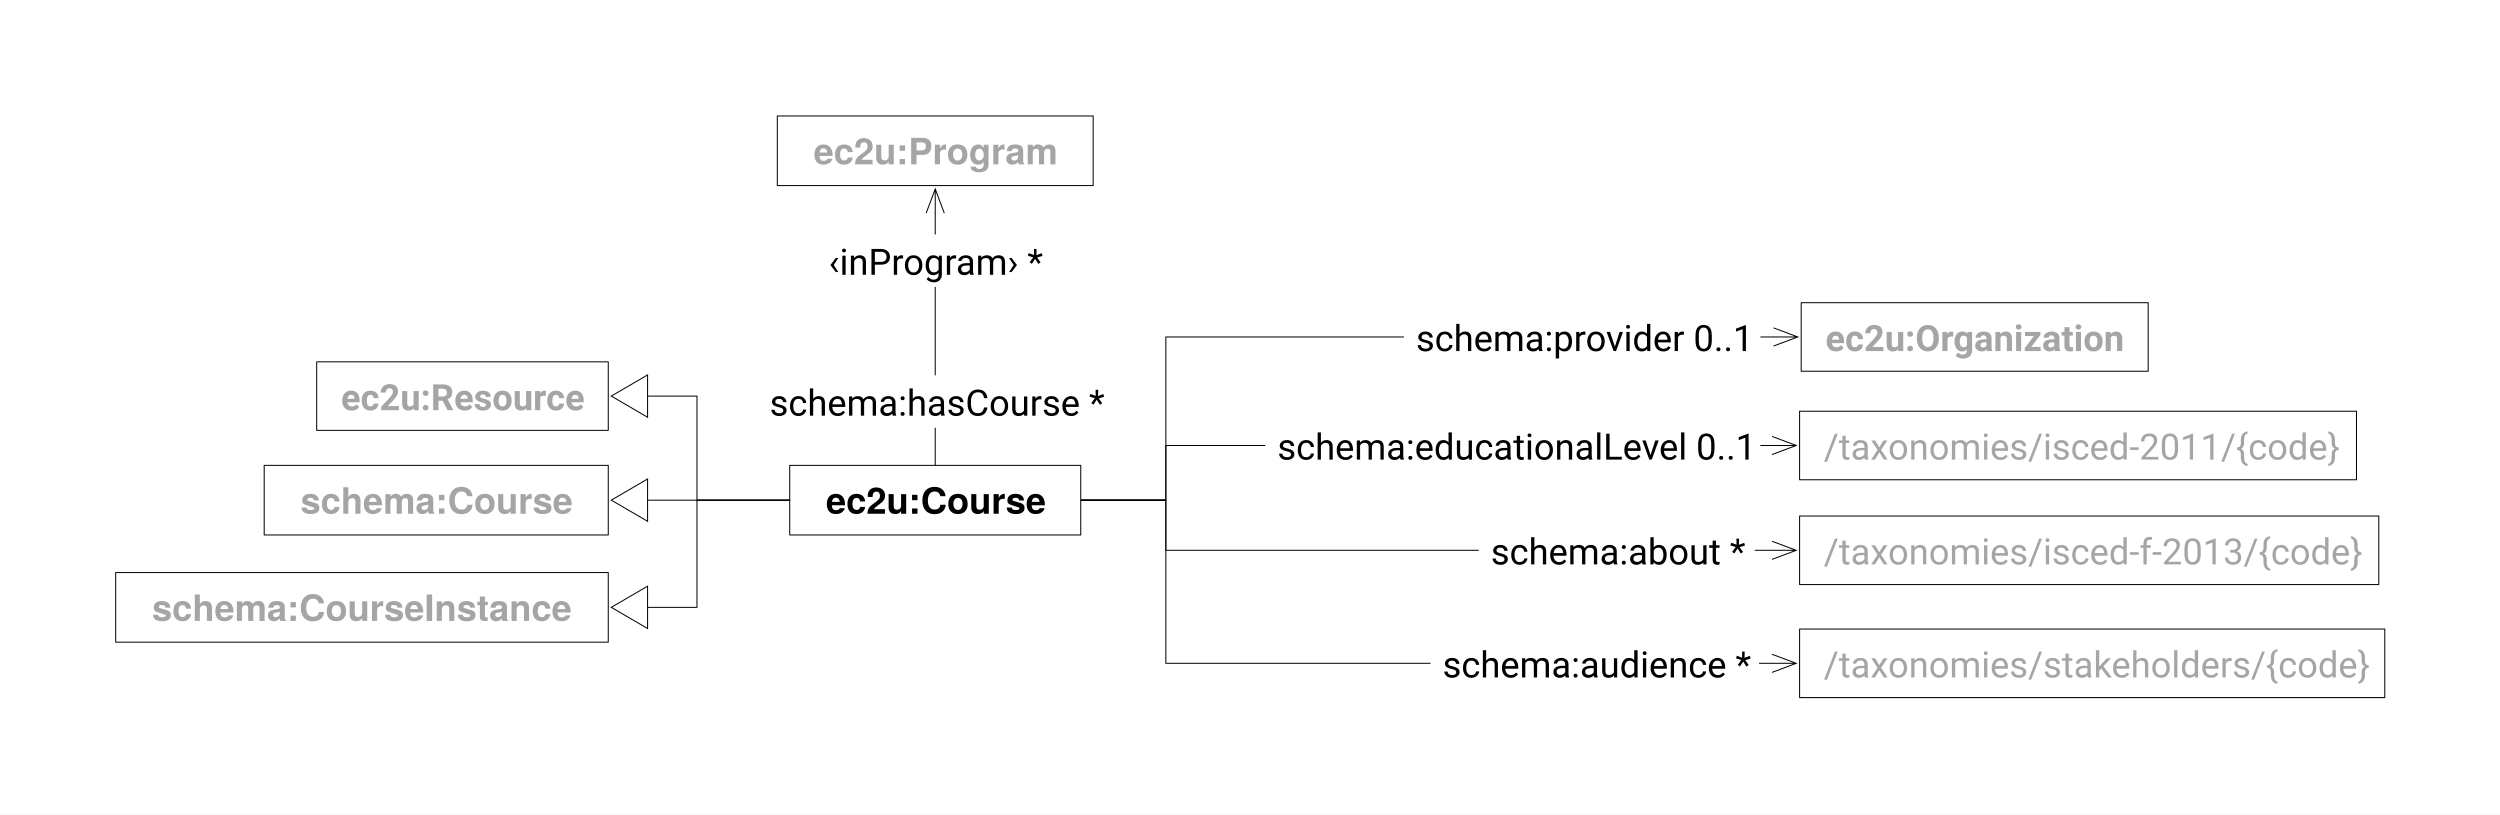
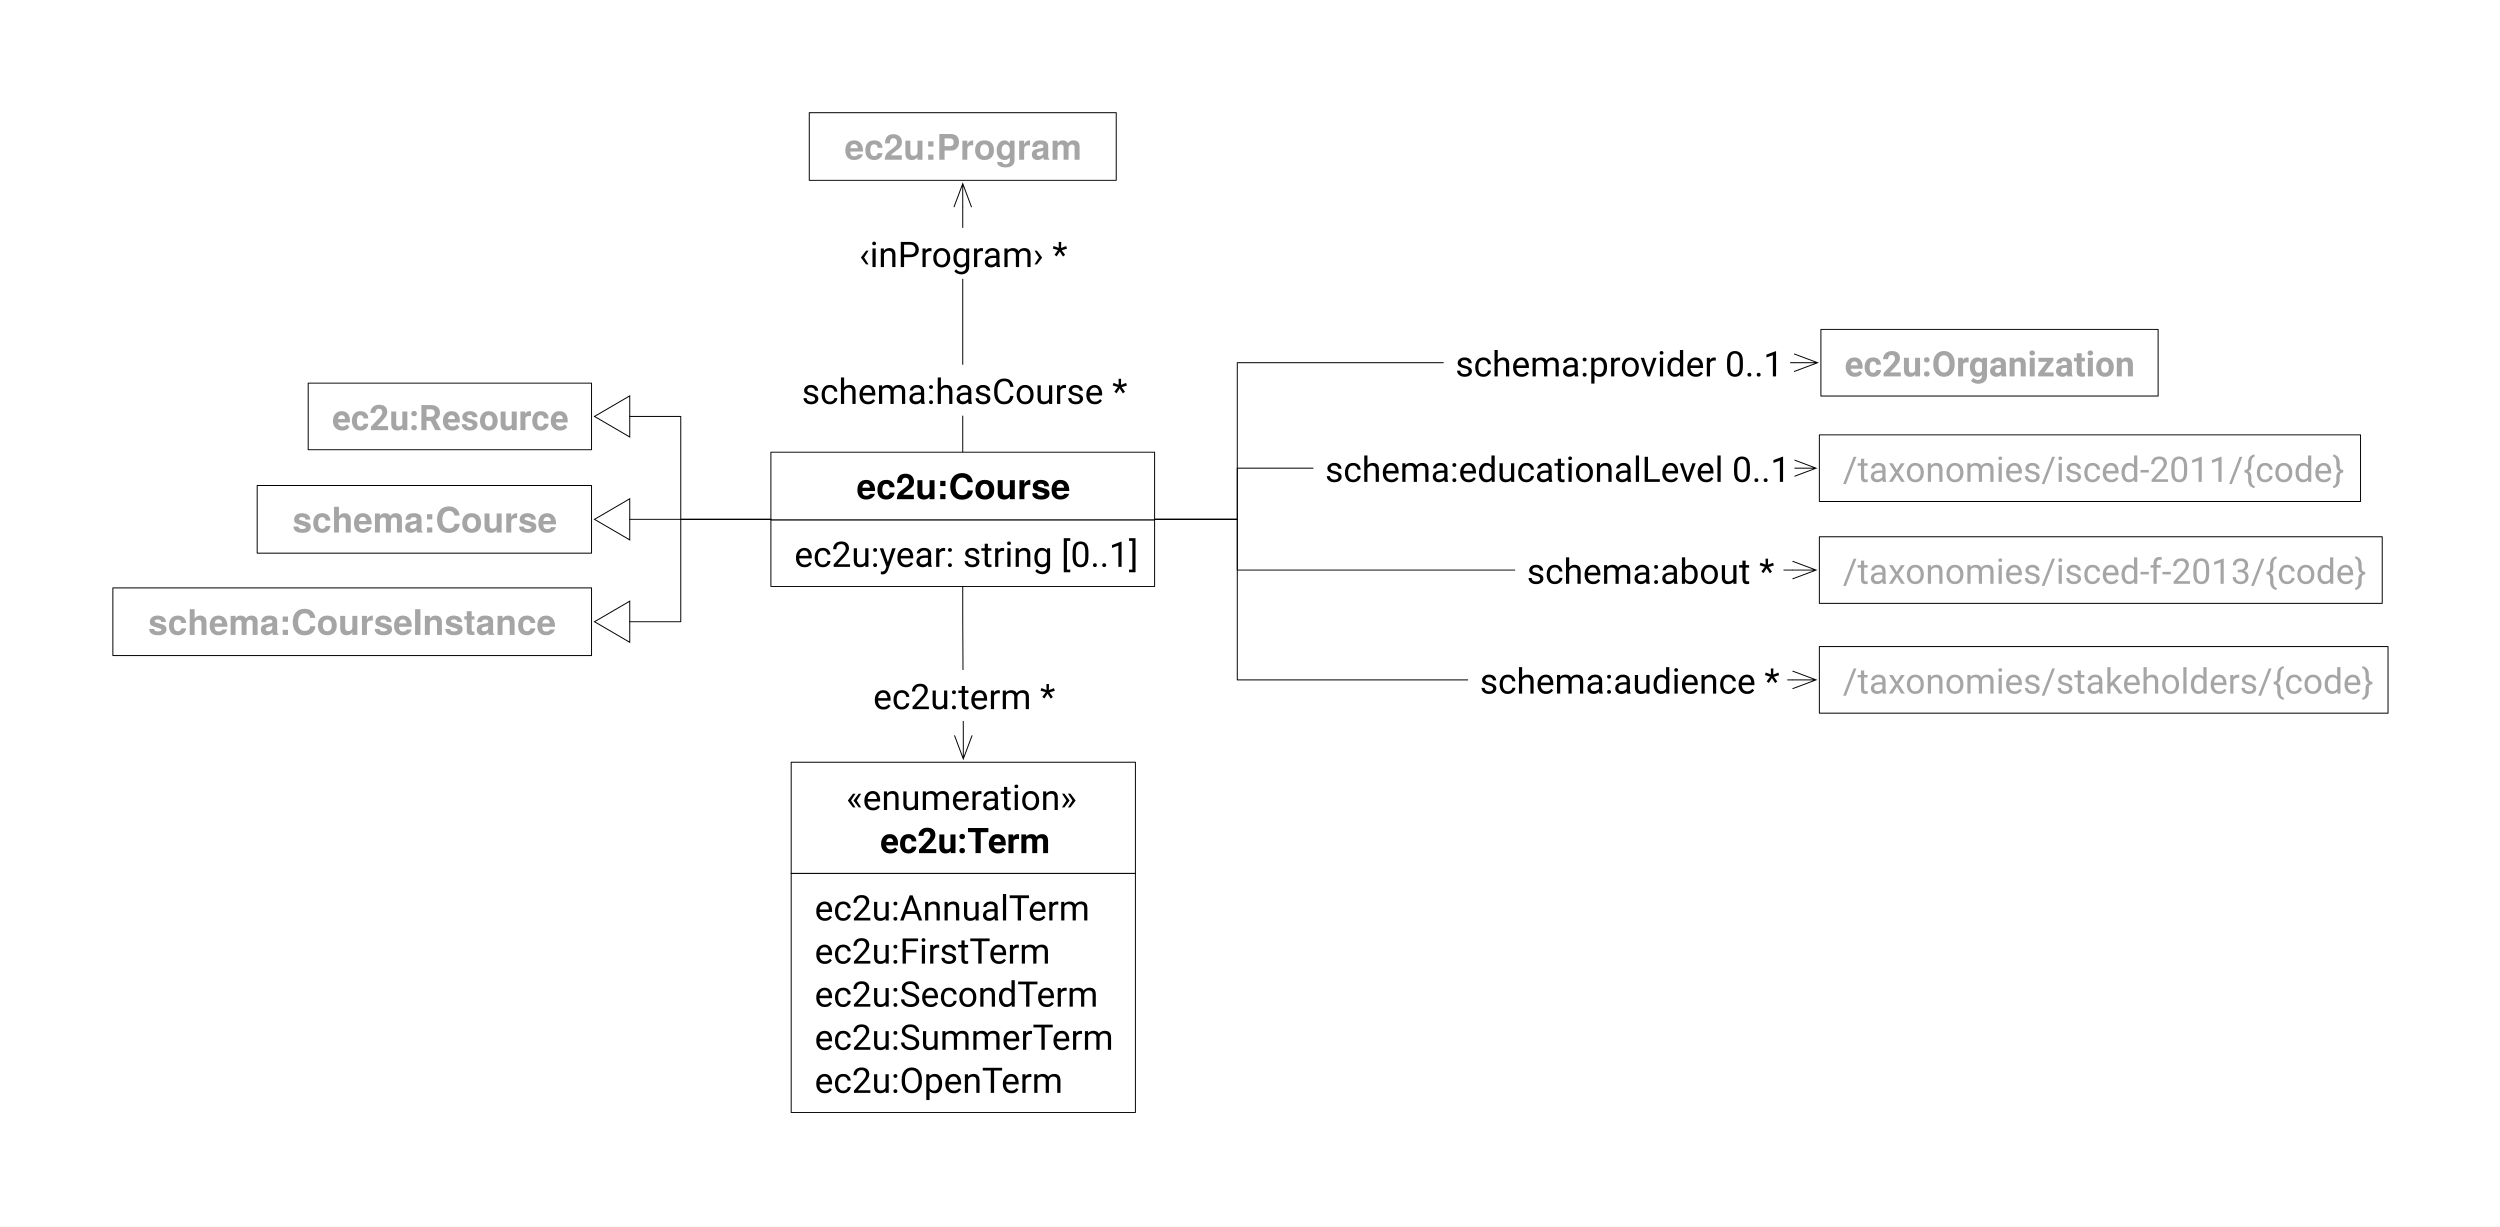
- <svg xmlns="http://www.w3.org/2000/svg" xmlns:xlink="http://www.w3.org/1999/xlink" version="1.1" viewBox="-670 894 620 202" width="620" height="202">
+ <svg xmlns="http://www.w3.org/2000/svg" xmlns:xlink="http://www.w3.org/1999/xlink" version="1.1" viewBox="-670 894 638 313" width="638" height="313">
  <defs>
    <marker orient="auto" overflow="visible" markerUnits="strokeWidth" id="StickArrow_Marker" stroke-linejoin="miter" stroke-miterlimit="10" viewBox="-1 -10 26 20" markerWidth="26" markerHeight="20" color="black">
      <g>
        <path d="M 24 0 L 0 0 M 0 -9 L 24 0 L 0 9" fill="none" stroke="currentColor" stroke-width="1" />
      </g>
    </marker>
    <marker orient="auto" overflow="visible" markerUnits="strokeWidth" id="StickArrow_Marker_2" stroke-linejoin="miter" stroke-miterlimit="10" viewBox="-25 -10 26 20" markerWidth="26" markerHeight="20" color="black">
      <g>
        <path d="M -24 0 L 0 0 M 0 9 L -24 0 L 0 -9" fill="none" stroke="currentColor" stroke-width="1" />
      </g>
    </marker>
    <marker orient="auto" overflow="visible" markerUnits="strokeWidth" id="UMLInheritance_Marker" stroke-linejoin="miter" stroke-miterlimit="10" viewBox="-1 -22 38 44" markerWidth="38" markerHeight="44" color="black">
      <g>
        <path d="M 36 0 L 0 -21 L 0 21 Z" fill="none" stroke="currentColor" stroke-width="1" />
      </g>
    </marker>
  </defs>
-   <g id="courses" fill-opacity="1" stroke="none" stroke-opacity="1" stroke-dasharray="none" fill="none">
-     <rect fill="white" x="-670" y="894" width="620" height="202" />
+   <g id="courses" stroke-dasharray="none" fill="none" stroke="none" fill-opacity="1" stroke-opacity="1">
+     <rect fill="white" x="-670" y="894" width="638" height="313" />
    <g id="courses_Layer_1">
      <g id="Group_62">
        <g id="Graphic_63">
-           <rect x="-641.309" y="1035.992" width="122.157" height="17.261" fill="white" />
-           <rect x="-641.309" y="1035.992" width="122.157" height="17.261" stroke="black" stroke-linecap="round" stroke-linejoin="round" stroke-width=".25" />
-           <text transform="translate(-632.3089 1038.992)" fill="#a5a5a5">
+           <rect x="-641.196" y="1044.035" width="122.157" height="17.261" fill="white" />
+           <rect x="-641.196" y="1044.035" width="122.157" height="17.261" stroke="black" stroke-linecap="round" stroke-linejoin="round" stroke-width=".25" />
+           <text transform="translate(-632.1961 1047.035)" fill="#a5a5a5">
            <tspan font-family="Helvetica Neue" font-weight="bold" font-size="9" fill="#a5a5a5" x="0" y="9" xml:space="preserve">schema:CourseInstance</tspan>
          </text>
        </g>
      </g>
      <g id="Graphic_4">
        <a xlink:href="taxonomies.svg">
-           <rect x="-223.7" y="1050.005" width="145.124" height="17" fill="white" />
-           <rect x="-223.7" y="1050.005" width="145.124" height="17" stroke="black" stroke-linecap="round" stroke-linejoin="round" stroke-width=".25" />
-           <text transform="translate(-217.7001 1053.005)" fill="#a5a5a5">
+           <rect x="-205.7" y="1059.005" width="145.124" height="17" fill="white" />
+           <rect x="-205.7" y="1059.005" width="145.124" height="17" stroke="black" stroke-linecap="round" stroke-linejoin="round" stroke-width=".25" />
+           <text transform="translate(-199.7001 1062.005)" fill="#a5a5a5">
            <tspan font-family="Roboto" font-size="9" fill="#a5a5a5" x="0" y="9" xml:space="preserve">/taxonomies/stakeholders/{code}</tspan>
          </text>
        </a>
      </g>
      <g id="Line_3">
-         <path d="M -401.972 1018.035 L -380.872 1018.035 L -380.872 1058.505 L -230.55 1058.505" marker-end="url(#StickArrow_Marker)" stroke="black" stroke-linecap="round" stroke-linejoin="round" stroke-width=".25" />
+         <path d="M -375.346 1026.535 L -354.246 1026.535 L -354.246 1067.505 L -212.55 1067.505" marker-end="url(#StickArrow_Marker)" stroke="black" stroke-linecap="round" stroke-linejoin="round" stroke-width=".25" />
      </g>
      <g id="Graphic_2">
-         <rect x="-315.229" y="1052.005" width="81.467" height="13" fill="white" />
-         <text transform="translate(-312.2287 1053.005)" fill="black">
+         <rect x="-295.342" y="1061.005" width="81.467" height="13" fill="white" />
+         <text transform="translate(-292.3418 1062.005)" fill="black">
          <tspan font-family="Roboto" font-size="9" fill="black" x="0" y="9" xml:space="preserve">schema:audience *</tspan>
        </text>
      </g>
      <g id="Line_61">
-         <path d="M -401.972 1018.035 L -380.872 1018.035 L -380.872 1030.479 L -230.55 1030.479" marker-end="url(#StickArrow_Marker)" stroke="black" stroke-linecap="round" stroke-linejoin="round" stroke-width=".25" />
+         <path d="M -375.346 1026.535 L -354.246 1026.535 L -354.246 1039.479 L -212.55 1039.479" marker-end="url(#StickArrow_Marker)" stroke="black" stroke-linecap="round" stroke-linejoin="round" stroke-width=".25" />
      </g>
      <g id="Line_60">
-         <path d="M -401.972 1018.035 L -380.872 1018.035 L -380.872 977.565 L -230.155 977.565" marker-end="url(#StickArrow_Marker)" stroke="black" stroke-linecap="round" stroke-linejoin="round" stroke-width=".25" />
+         <path d="M -375.346 1026.535 L -354.246 1026.535 L -354.246 986.565 L -212.155 986.565" marker-end="url(#StickArrow_Marker)" stroke="black" stroke-linecap="round" stroke-linejoin="round" stroke-width=".25" />
      </g>
      <g id="Group_58">
        <g id="Graphic_59">
          <a xlink:href="organizations.svg">
-             <rect x="-223.305" y="969.065" width="86.057" height="17" fill="white" />
-             <rect x="-223.305" y="969.065" width="86.057" height="17" stroke="black" stroke-linecap="round" stroke-linejoin="round" stroke-width=".25" />
-             <text transform="translate(-217.3046 972.0647)" fill="#a5a5a5">
+             <rect x="-205.305" y="978.065" width="86.057" height="17" fill="white" />
+             <rect x="-205.305" y="978.065" width="86.057" height="17" stroke="black" stroke-linecap="round" stroke-linejoin="round" stroke-width=".25" />
+             <text transform="translate(-199.3046 981.0647)" fill="#a5a5a5">
              <tspan font-family="Roboto" font-weight="bold" font-size="9" fill="#a5a5a5" x="0" y="9" xml:space="preserve">ec2u:Organization</tspan>
            </text>
          </a>
        </g>
      </g>
      <g id="Line_57">
-         <line x1="-438.062" y1="946.871" x2="-438.062" y2="1009.404" marker-start="url(#StickArrow_Marker_2)" stroke="black" stroke-linecap="round" stroke-linejoin="round" stroke-width=".25" />
+         <line x1="-424.307" y1="946.871" x2="-424.307" y2="1009.404" marker-start="url(#StickArrow_Marker_2)" stroke="black" stroke-linecap="round" stroke-linejoin="round" stroke-width=".25" />
      </g>
      <g id="Graphic_56">
-         <rect x="-482.124" y="987.08" width="88.125" height="13" fill="white" />
-         <text transform="translate(-479.1245 988.0804)" fill="black">
+         <rect x="-468.37" y="987.08" width="88.125" height="13" fill="white" />
+         <text transform="translate(-465.3698 988.0804)" fill="black">
          <tspan font-family="Roboto" font-size="9" fill="black" x="0" y="9" xml:space="preserve">schema:hasCourse *</tspan>
        </text>
      </g>
      <g id="Graphic_55">
-         <rect x="-303.264" y="1023.979" width="68.477" height="13" fill="white" />
-         <text transform="translate(-300.2639 1024.979)" fill="black">
+         <rect x="-283.333" y="1032.979" width="68.477" height="13" fill="white" />
+         <text transform="translate(-280.3328 1033.979)" fill="black">
          <tspan font-family="Roboto" font-size="9" fill="black" x="0" y="9" xml:space="preserve">schema:about *</tspan>
        </text>
      </g>
      <g id="Graphic_54">
        <a xlink:href="taxonomies.svg">
-           <rect x="-223.7" y="995.979" width="138.11" height="17" fill="white" />
-           <rect x="-223.7" y="995.979" width="138.11" height="17" stroke="black" stroke-linecap="round" stroke-linejoin="round" stroke-width=".25" />
-           <text transform="translate(-217.7001 998.9787)" fill="#a5a5a5">
+           <rect x="-205.7" y="1004.979" width="138.11" height="17" fill="white" />
+           <rect x="-205.7" y="1004.979" width="138.11" height="17" stroke="black" stroke-linecap="round" stroke-linejoin="round" stroke-width=".25" />
+           <text transform="translate(-199.7001 1007.979)" fill="#a5a5a5">
            <tspan font-family="Roboto" font-size="9" fill="#a5a5a5" x="0" y="9" xml:space="preserve">/taxonomies/isced-2011/{code}</tspan>
          </text>
        </a>
      </g>
      <g id="Graphic_53">
        <a xlink:href="taxonomies.svg">
-           <rect x="-223.7" y="1021.979" width="143.643" height="17" fill="white" />
-           <rect x="-223.7" y="1021.979" width="143.643" height="17" stroke="black" stroke-linecap="round" stroke-linejoin="round" stroke-width=".25" />
-           <text transform="translate(-217.7001 1024.979)" fill="#a5a5a5">
+           <rect x="-205.7" y="1030.979" width="143.643" height="17" fill="white" />
+           <rect x="-205.7" y="1030.979" width="143.643" height="17" stroke="black" stroke-linecap="round" stroke-linejoin="round" stroke-width=".25" />
+           <text transform="translate(-199.7001 1033.979)" fill="#a5a5a5">
            <tspan font-family="Roboto" font-size="9" fill="#a5a5a5" x="0" y="9" xml:space="preserve">/taxonomies/isced-f-2013/{code}</tspan>
          </text>
        </a>
      </g>
      <g id="Graphic_52">
-         <rect x="-321.837" y="971.065" width="88.419" height="13" fill="white" />
-         <text transform="translate(-318.8367 972.0647)" fill="black">
+         <rect x="-301.575" y="980.065" width="88.419" height="13" fill="white" />
+         <text transform="translate(-298.5746 981.0647)" fill="black">
          <tspan font-family="Roboto" font-size="9" fill="black" x="0" y="9" xml:space="preserve">schema:provider 0..1</tspan>
        </text>
      </g>
      <g id="Graphic_51">
-         <rect x="-467.491" y="952.15" width="58.857" height="13" fill="white" />
-         <text transform="translate(-464.4907 953.1499)" fill="black">
+         <rect x="-453.736" y="952.15" width="58.857" height="13" fill="white" />
+         <text transform="translate(-450.736 953.1499)" fill="black">
          <tspan font-family="Roboto" font-size="9" fill="black" x="0" y="9" xml:space="preserve">‹inProgram› *</tspan>
        </text>
      </g>
      <g id="Line_50">
-         <path d="M -401.972 1018.035 L -380.872 1018.035 L -380.872 1004.479 L -230.55 1004.479" marker-end="url(#StickArrow_Marker)" stroke="black" stroke-linecap="round" stroke-linejoin="round" stroke-width=".25" />
+         <path d="M -375.346 1026.535 L -354.246 1026.535 L -354.246 1013.479 L -212.55 1013.479" marker-end="url(#StickArrow_Marker)" stroke="black" stroke-linecap="round" stroke-linejoin="round" stroke-width=".25" />
      </g>
      <g id="Graphic_49">
-         <rect x="-356.204" y="997.979" width="122.771" height="13" fill="white" />
-         <text transform="translate(-353.204 998.9787)" fill="black">
+         <rect x="-334.821" y="1006.979" width="122.771" height="13" fill="white" />
+         <text transform="translate(-331.8209 1007.979)" fill="black">
          <tspan font-family="Roboto" font-size="9" fill="black" x="0" y="9" xml:space="preserve">schema:educationalLevel 0..1</tspan>
        </text>
      </g>
      <g id="Group_47">
+         <g id="Graphic_68">
+           <rect x="-473.268" y="1026.665" width="97.922" height="17" fill="white" />
+           <rect x="-473.268" y="1026.665" width="97.922" height="17" stroke="black" stroke-linecap="round" stroke-linejoin="round" stroke-width=".25" />
+           <text transform="translate(-467.2683 1029.665)" fill="black">
+             <tspan font-family="Roboto" font-size="9" fill="black" x="0" y="9" xml:space="preserve">ec2u:year: string [0..1]</tspan>
+           </text>
+         </g>
        <g id="Graphic_48">
-           <rect x="-474.152" y="1009.404" width="72.18" height="17.261" fill="white" />
-           <rect x="-474.152" y="1009.404" width="72.18" height="17.261" stroke="black" stroke-linecap="round" stroke-linejoin="round" stroke-width=".25" />
-           <text transform="translate(-465.1519 1012.404)" fill="black">
+           <rect x="-473.268" y="1009.404" width="97.922" height="17.261" fill="white" />
+           <rect x="-473.268" y="1009.404" width="97.922" height="17.261" stroke="black" stroke-linecap="round" stroke-linejoin="round" stroke-width=".25" />
+           <text transform="translate(-451.3973 1012.404)" fill="black">
            <tspan font-family="Helvetica Neue" font-weight="bold" font-size="9" fill="black" x="14921397e-20" y="9" xml:space="preserve">ec2u:Course</tspan>
          </text>
        </g>
      </g>
      <g id="Group_45">
        <g id="Graphic_46">
-           <rect x="-477.23" y="922.76" width="78.336" height="17.261" fill="white" />
-           <rect x="-477.23" y="922.76" width="78.336" height="17.261" stroke="black" stroke-linecap="round" stroke-linejoin="round" stroke-width=".25" />
-           <text transform="translate(-468.2299 925.7598)" fill="#a5a5a5">
+           <rect x="-463.475" y="922.76" width="78.336" height="17.261" fill="white" />
+           <rect x="-463.475" y="922.76" width="78.336" height="17.261" stroke="black" stroke-linecap="round" stroke-linejoin="round" stroke-width=".25" />
+           <text transform="translate(-454.4753 925.7598)" fill="#a5a5a5">
            <tspan font-family="Helvetica Neue" font-weight="bold" font-size="9" fill="#a5a5a5" x="0" y="9" xml:space="preserve">ec2u:Program</tspan>
          </text>
        </g>
-       </g>
-       <g id="Line_42">
-         <line x1="-474.152" y1="1018.035" x2="-509.402" y2="1018.035" marker-end="url(#UMLInheritance_Marker)" stroke="black" stroke-linecap="round" stroke-linejoin="round" stroke-width=".25" />
      </g>
      <g id="Group_40">
        <g id="Graphic_41">
          <a xlink:href="datasets.svg">
-             <rect x="-591.462" y="983.731" width="72.311" height="17" fill="white" />
-             <rect x="-591.462" y="983.731" width="72.311" height="17" stroke="black" stroke-linecap="round" stroke-linejoin="round" stroke-width=".25" />
-             <text transform="translate(-585.4625 986.7306)" fill="#a5a5a5">
+             <rect x="-591.35" y="991.774" width="72.311" height="17" fill="white" />
+             <rect x="-591.35" y="991.774" width="72.311" height="17" stroke="black" stroke-linecap="round" stroke-linejoin="round" stroke-width=".25" />
+             <text transform="translate(-585.3496 994.7736)" fill="#a5a5a5">
              <tspan font-family="Roboto" font-weight="bold" font-size="9" fill="#a5a5a5" x="0" y="9" xml:space="preserve">ec2u:Resource</tspan>
            </text>
          </a>
        </g>
      </g>
      <g id="Line_39">
-         <path d="M -474.152 1018.035 L -497.152 1018.035 L -497.152 992.231 L -509.402 992.231" marker-end="url(#UMLInheritance_Marker)" stroke="black" stroke-linecap="round" stroke-linejoin="round" stroke-width=".25" />
+         <path d="M -473.268 1026.535 L -496.268 1026.535 L -496.268 1000.274 L -509.289 1000.274" marker-end="url(#UMLInheritance_Marker)" stroke="black" stroke-linecap="round" stroke-linejoin="round" stroke-width=".25" />
      </g>
      <g id="Line_64">
-         <path d="M -474.152 1018.035 L -497.152 1018.035 L -497.152 1044.622 L -509.402 1044.622" marker-end="url(#UMLInheritance_Marker)" stroke="black" stroke-linecap="round" stroke-linejoin="round" stroke-width=".25" />
+         <path d="M -473.268 1026.535 L -496.268 1026.535 L -496.268 1052.665 L -509.289 1052.665" marker-end="url(#UMLInheritance_Marker)" stroke="black" stroke-linecap="round" stroke-linejoin="round" stroke-width=".25" />
      </g>
      <g id="Group_43">
        <g id="Graphic_44">
-           <rect x="-604.481" y="1009.404" width="85.329" height="17.261" fill="white" />
-           <rect x="-604.481" y="1009.404" width="85.329" height="17.261" stroke="black" stroke-linecap="round" stroke-linejoin="round" stroke-width=".25" />
-           <text transform="translate(-595.481 1012.404)" fill="#a5a5a5">
+           <rect x="-604.368" y="1017.904" width="85.329" height="17.261" fill="white" />
+           <rect x="-604.368" y="1017.904" width="85.329" height="17.261" stroke="black" stroke-linecap="round" stroke-linejoin="round" stroke-width=".25" />
+           <text transform="translate(-595.3681 1020.904)" fill="#a5a5a5">
            <tspan font-family="Helvetica Neue" font-weight="bold" font-size="9" fill="#a5a5a5" x="7744916e-19" y="9" xml:space="preserve">schema:Course</tspan>
          </text>
        </g>
+       </g>
+       <g id="Group_65">
+         <g id="Graphic_67">
+           <rect x="-468.09" y="1088.521" width="87.845" height="28.382" fill="white" />
+           <rect x="-468.09" y="1088.521" width="87.845" height="28.382" stroke="black" stroke-linecap="round" stroke-linejoin="round" stroke-width=".25" />
+           <text transform="translate(-454.0415 1091.712)" fill="black">
+             <tspan font-family="Roboto" font-size="9" fill="black" x="0" y="9" xml:space="preserve">«enumeration»</tspan>
+             <tspan font-family="Roboto" font-weight="bold" font-size="9" fill="black" x="8.574" y="20" xml:space="preserve">ec2u:Term</tspan>
+           </text>
+         </g>
+         <g id="Graphic_66">
+           <rect x="-468.09" y="1116.903" width="87.845" height="61" fill="white" />
+           <rect x="-468.09" y="1116.903" width="87.845" height="61" stroke="black" stroke-linecap="round" stroke-linejoin="round" stroke-width=".25" />
+           <text transform="translate(-462.0901 1119.903)" fill="black">
+             <tspan font-family="Roboto" font-size="9" fill="black" x="0" y="9" xml:space="preserve">ec2u:AnnualTerm</tspan>
+             <tspan font-family="Roboto" font-size="9" fill="black" x="0" y="20" xml:space="preserve">ec2u:FirstTerm</tspan>
+             <tspan font-family="Roboto" font-size="9" fill="black" x="0" y="31" xml:space="preserve">ec2u:SecondTerm</tspan>
+             <tspan font-family="Roboto" font-size="9" fill="black" x="0" y="42" xml:space="preserve">ec2u:SummerTerm</tspan>
+             <tspan font-family="Roboto" font-size="9" fill="black" x="0" y="53" xml:space="preserve">ec2u:OpenTerm</tspan>
+           </text>
+         </g>
+       </g>
+       <g id="Line_75">
+         <path d="M -424.307 1043.665 L -424.307 1051.765 L -424.167 1080.421 L -424.167 1081.671" marker-end="url(#StickArrow_Marker)" stroke="black" stroke-linecap="round" stroke-linejoin="round" stroke-width=".25" />
+       </g>
+       <g id="Graphic_76">
+         <rect x="-450.149" y="1064.975" width="51.875" height="13" fill="white" />
+         <text transform="translate(-447.1487 1065.975)" fill="black">
+           <tspan font-family="Roboto" font-size="9" fill="black" x="0" y="9" xml:space="preserve">ec2u:term *</tspan>
+         </text>
+       </g>
+       <g id="Line_42">
+         <line x1="-473.268" y1="1026.535" x2="-509.289" y2="1026.535" marker-end="url(#UMLInheritance_Marker)" stroke="black" stroke-linecap="round" stroke-linejoin="round" stroke-width=".25" />
      </g>
    </g>
  </g>
</svg>
